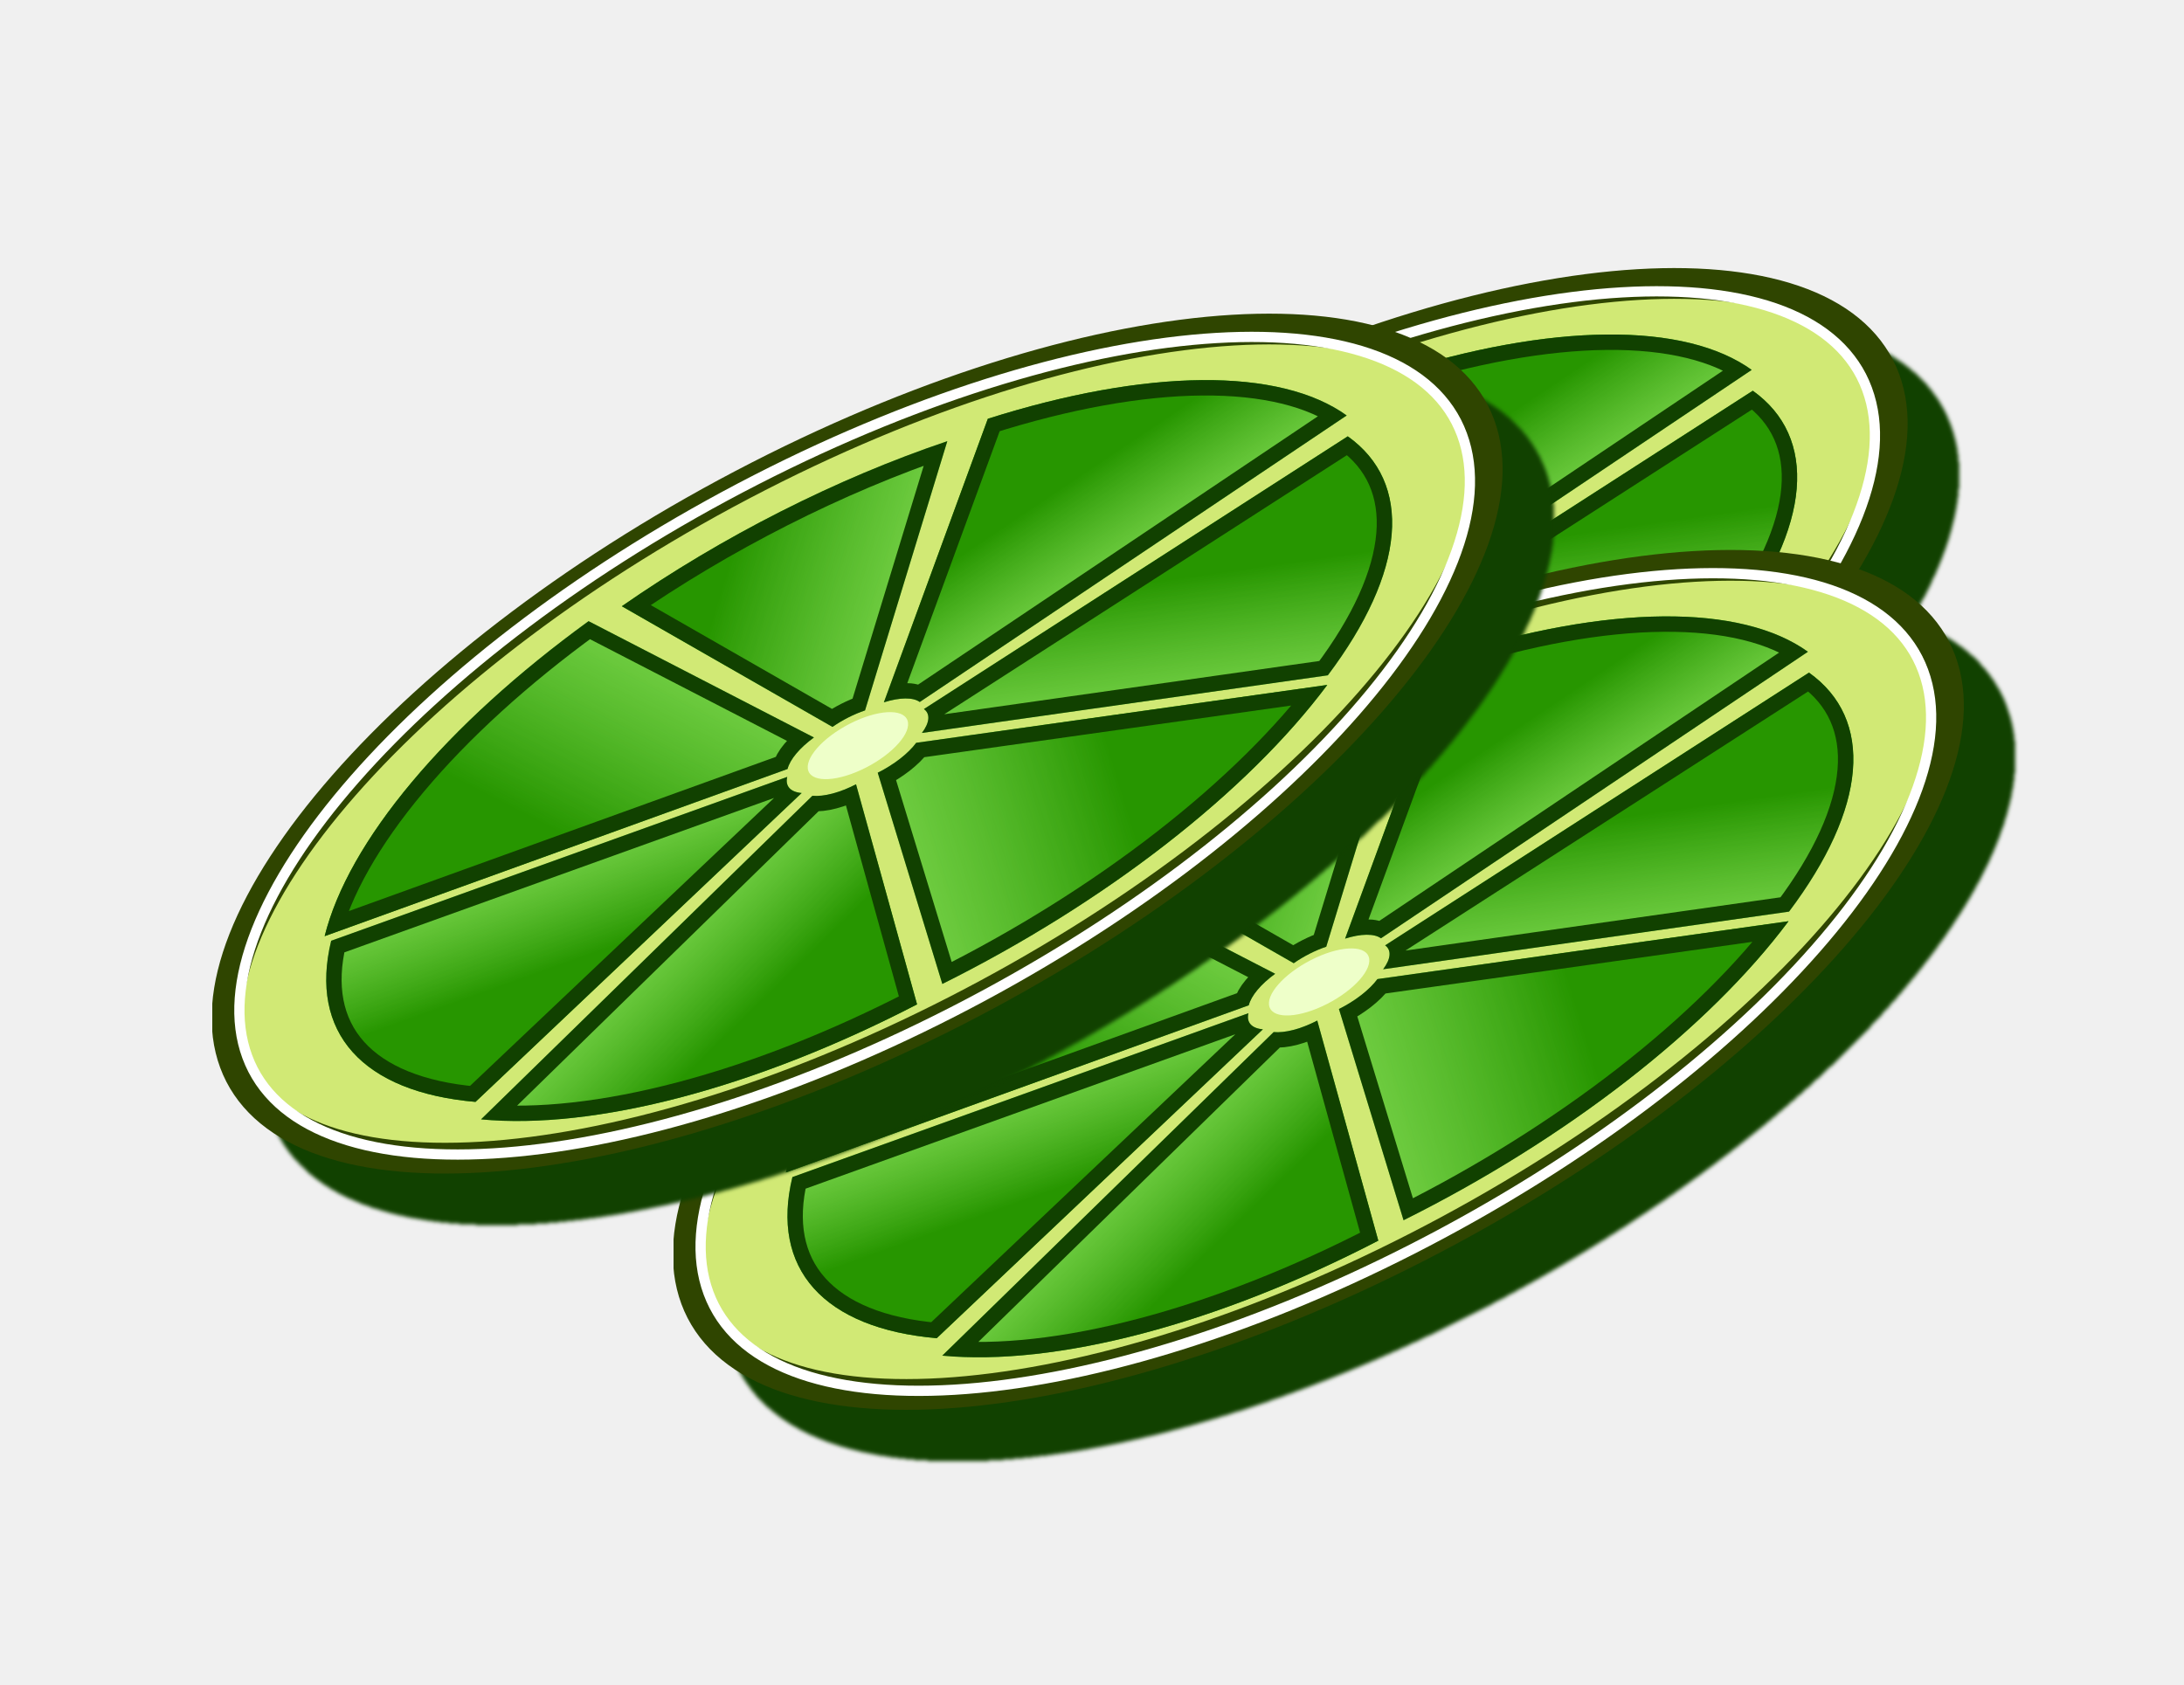
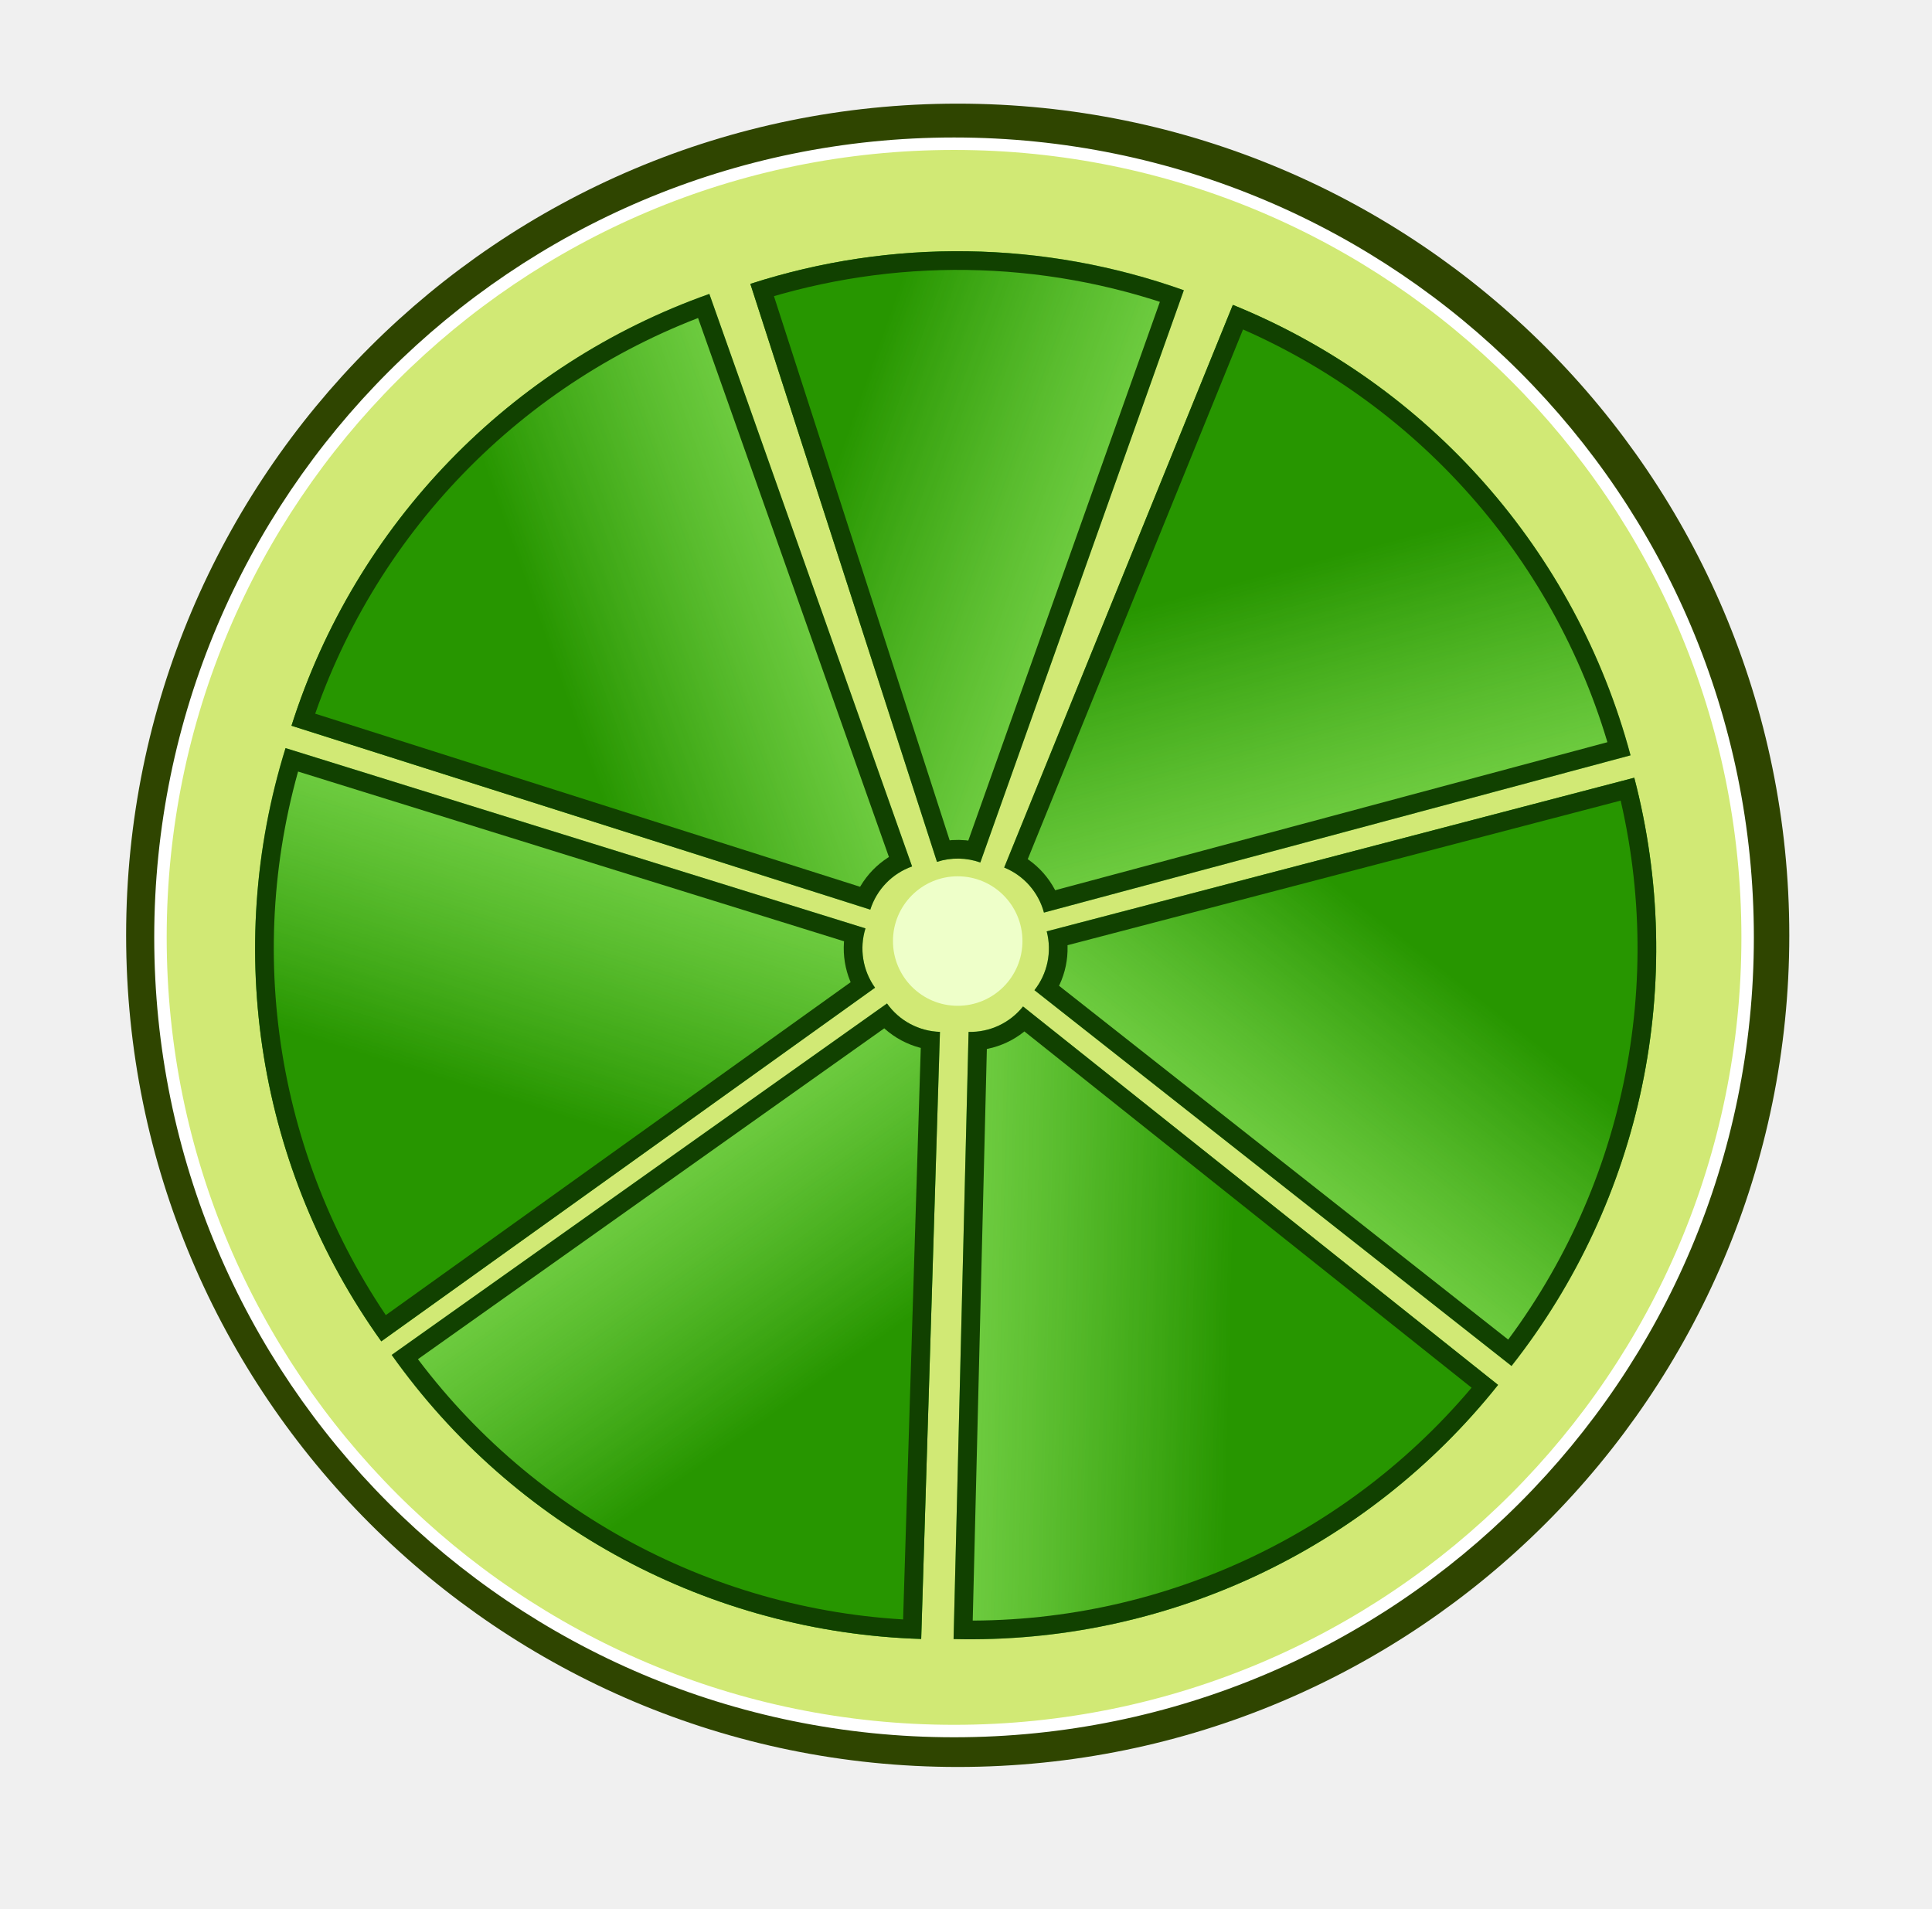
- <svg xmlns="http://www.w3.org/2000/svg" width="153" height="118" viewBox="0 0 153 118" fill="none">
-   <g filter="url(#filter0_d)">
-     <path d="M132.032 26.572C132.911 28.947 132.697 31.853 131.388 35.182C130.077 38.517 127.695 42.191 124.381 45.974C117.756 53.538 107.556 61.369 95.344 67.623C83.132 73.876 71.31 77.322 62.091 77.872C57.479 78.147 53.571 77.694 50.603 76.55C47.641 75.409 45.688 73.612 44.809 71.237C43.931 68.862 44.144 65.956 45.453 62.626C46.765 59.292 49.147 55.618 52.461 51.835C59.086 44.271 69.285 36.44 81.498 30.186C93.71 23.932 105.532 20.487 114.751 19.937C119.363 19.662 123.27 20.115 126.238 21.258C129.201 22.4 131.154 24.197 132.032 26.572Z" fill="#D1E975" stroke="#2F4500" stroke-width="2.155" />
-     <mask id="path-2-inside-1" fill="white">
-       <path d="M94.388 65.744C100 62.948 105.356 59.601 110.035 55.966C114.714 52.331 118.589 48.506 121.357 44.793L92.559 48.849C92.283 49.22 91.895 49.602 91.427 49.966C90.959 50.329 90.424 50.664 89.862 50.944L94.388 65.744Z" />
-     </mask>
-     <path d="M94.388 65.744C100 62.948 105.356 59.601 110.035 55.966C114.714 52.331 118.589 48.506 121.357 44.793L92.559 48.849C92.283 49.22 91.895 49.602 91.427 49.966C90.959 50.329 90.424 50.664 89.862 50.944L94.388 65.744Z" fill="#BDFF7B" />
-     <path d="M94.388 65.744C100 62.948 105.356 59.601 110.035 55.966C114.714 52.331 118.589 48.506 121.357 44.793L92.559 48.849C92.283 49.22 91.895 49.602 91.427 49.966C90.959 50.329 90.424 50.664 89.862 50.944L94.388 65.744Z" fill="url(#paint0_linear)" />
-     <path d="M94.388 65.744C100 62.948 105.356 59.601 110.035 55.966C114.714 52.331 118.589 48.506 121.357 44.793L92.559 48.849C92.283 49.22 91.895 49.602 91.427 49.966C90.959 50.329 90.424 50.664 89.862 50.944L94.388 65.744Z" stroke="#114100" stroke-width="2.155" mask="url(#path-2-inside-1)" />
-     <mask id="path-3-inside-2" fill="white">
-       <path d="M51.573 62.718C50.806 65.886 51.319 68.553 53.073 70.512C54.827 72.471 57.775 73.667 61.684 74.007L84.535 52.367C84.144 52.332 83.849 52.213 83.674 52.017C83.498 51.821 83.447 51.554 83.523 51.237L51.573 62.718Z" />
-     </mask>
-     <path d="M51.573 62.718C50.806 65.886 51.319 68.553 53.073 70.512C54.827 72.471 57.775 73.667 61.684 74.007L84.535 52.367C84.144 52.332 83.849 52.213 83.674 52.017C83.498 51.821 83.447 51.554 83.523 51.237L51.573 62.718Z" fill="#BDFF7B" />
-     <path d="M51.573 62.718C50.806 65.886 51.319 68.553 53.073 70.512C54.827 72.471 57.775 73.667 61.684 74.007L84.535 52.367C84.144 52.332 83.849 52.213 83.674 52.017C83.498 51.821 83.447 51.554 83.523 51.237L51.573 62.718Z" fill="url(#paint1_linear)" />
-     <path d="M51.573 62.718C50.806 65.886 51.319 68.553 53.073 70.512C54.827 72.471 57.775 73.667 61.684 74.007L84.535 52.367C84.144 52.332 83.849 52.213 83.674 52.017C83.498 51.821 83.447 51.554 83.523 51.237L51.573 62.718Z" stroke="#114100" stroke-width="2.155" mask="url(#path-3-inside-2)" />
-     <mask id="path-4-inside-3" fill="white">
-       <path d="M122.717 25.914C120.399 24.245 116.922 23.398 112.56 23.438C108.198 23.478 103.07 24.405 97.577 26.146L90.294 46.013C90.843 45.839 91.356 45.746 91.793 45.742C92.229 45.738 92.576 45.822 92.808 45.989L122.717 25.914Z" />
-     </mask>
-     <path d="M122.717 25.914C120.399 24.245 116.922 23.398 112.56 23.438C108.198 23.478 103.07 24.405 97.577 26.146L90.294 46.013C90.843 45.839 91.356 45.746 91.793 45.742C92.229 45.738 92.576 45.822 92.808 45.989L122.717 25.914Z" fill="#BDFF7B" />
-     <path d="M122.717 25.914C120.399 24.245 116.922 23.398 112.56 23.438C108.198 23.478 103.07 24.405 97.577 26.146L90.294 46.013C90.843 45.839 91.356 45.746 91.793 45.742C92.229 45.738 92.576 45.822 92.808 45.989L122.717 25.914Z" fill="url(#paint2_linear)" />
-     <path d="M122.717 25.914C120.399 24.245 116.922 23.398 112.56 23.438C108.198 23.478 103.07 24.405 97.577 26.146L90.294 46.013C90.843 45.839 91.356 45.746 91.793 45.742C92.229 45.738 92.576 45.822 92.808 45.989L122.717 25.914Z" stroke="#114100" stroke-width="2.155" mask="url(#path-4-inside-3)" />
-     <mask id="path-5-inside-4" fill="white">
-       <path d="M62.071 75.232C66.008 75.606 70.816 75.073 76.115 73.675C81.415 72.277 87.064 70.052 92.618 67.174L88.342 51.754C87.787 52.042 87.222 52.265 86.692 52.404C86.162 52.544 85.681 52.598 85.288 52.56L62.071 75.232Z" />
-     </mask>
-     <path d="M62.071 75.232C66.008 75.606 70.816 75.073 76.115 73.675C81.415 72.277 87.064 70.052 92.618 67.174L88.342 51.754C87.787 52.042 87.222 52.265 86.692 52.404C86.162 52.544 85.681 52.598 85.288 52.56L62.071 75.232Z" fill="#BDFF7B" />
-     <path d="M62.071 75.232C66.008 75.606 70.816 75.073 76.115 73.675C81.415 72.277 87.064 70.052 92.618 67.174L88.342 51.754C87.787 52.042 87.222 52.265 86.692 52.404C86.162 52.544 85.681 52.598 85.288 52.56L62.071 75.232Z" fill="url(#paint3_linear)" />
-     <path d="M62.071 75.232C66.008 75.606 70.816 75.073 76.115 73.675C81.415 72.277 87.064 70.052 92.618 67.174L88.342 51.754C87.787 52.042 87.222 52.265 86.692 52.404C86.162 52.544 85.681 52.598 85.288 52.56L62.071 75.232Z" stroke="#114100" stroke-width="2.155" mask="url(#path-5-inside-4)" />
-     <mask id="path-6-inside-5" fill="white">
-       <path d="M69.606 40.326C64.676 43.907 60.441 47.763 57.233 51.592C54.025 55.421 51.931 59.119 51.117 62.396L83.546 50.682C83.628 50.355 83.837 49.985 84.158 49.602C84.478 49.219 84.902 48.834 85.395 48.476L69.606 40.326Z" />
-     </mask>
-     <path d="M69.606 40.326C64.676 43.907 60.441 47.763 57.233 51.592C54.025 55.421 51.931 59.119 51.117 62.396L83.546 50.682C83.628 50.355 83.837 49.985 84.158 49.602C84.478 49.219 84.902 48.834 85.395 48.476L69.606 40.326Z" fill="#BDFF7B" />
-     <path d="M69.606 40.326C64.676 43.907 60.441 47.763 57.233 51.592C54.025 55.421 51.931 59.119 51.117 62.396L83.546 50.682C83.628 50.355 83.837 49.985 84.158 49.602C84.478 49.219 84.902 48.834 85.395 48.476L69.606 40.326Z" fill="url(#paint4_linear)" />
-     <path d="M69.606 40.326C64.676 43.907 60.441 47.763 57.233 51.592C54.025 55.421 51.931 59.119 51.117 62.396L83.546 50.682C83.628 50.355 83.837 49.985 84.158 49.602C84.478 49.219 84.902 48.834 85.395 48.476L69.606 40.326Z" stroke="#114100" stroke-width="2.155" mask="url(#path-6-inside-5)" />
-     <mask id="path-7-inside-6" fill="white">
-       <path d="M121.396 44.119C124.094 40.53 125.624 37.151 125.866 34.246C126.108 31.341 125.056 28.989 122.792 27.376L93.099 46.484C93.325 46.645 93.43 46.88 93.406 47.171C93.382 47.461 93.229 47.799 92.959 48.158L121.396 44.119Z" />
-     </mask>
-     <path d="M121.396 44.119C124.094 40.53 125.624 37.151 125.866 34.246C126.108 31.341 125.056 28.989 122.792 27.376L93.099 46.484C93.325 46.645 93.43 46.88 93.406 47.171C93.382 47.461 93.229 47.799 92.959 48.158L121.396 44.119Z" fill="#BDFF7B" />
-     <path d="M121.396 44.119C124.094 40.53 125.624 37.151 125.866 34.246C126.108 31.341 125.056 28.989 122.792 27.376L93.099 46.484C93.325 46.645 93.43 46.88 93.406 47.171C93.382 47.461 93.229 47.799 92.959 48.158L121.396 44.119Z" fill="url(#paint5_linear)" />
-     <path d="M121.396 44.119C124.094 40.53 125.624 37.151 125.866 34.246C126.108 31.341 125.056 28.989 122.792 27.376L93.099 46.484C93.325 46.645 93.43 46.88 93.406 47.171C93.382 47.461 93.229 47.799 92.959 48.158L121.396 44.119Z" stroke="#114100" stroke-width="2.155" mask="url(#path-7-inside-6)" />
-     <mask id="path-8-inside-7" fill="white">
-       <path d="M94.737 27.716C86.971 30.333 78.956 34.398 71.936 39.28L86.694 47.735C87.396 47.247 88.197 46.84 88.974 46.579L94.737 27.716Z" />
-     </mask>
-     <path d="M94.737 27.716C86.971 30.333 78.956 34.398 71.936 39.28L86.694 47.735C87.396 47.247 88.197 46.84 88.974 46.579L94.737 27.716Z" fill="#BDFF7B" />
-     <path d="M94.737 27.716C86.971 30.333 78.956 34.398 71.936 39.28L86.694 47.735C87.396 47.247 88.197 46.84 88.974 46.579L94.737 27.716Z" fill="url(#paint6_linear)" />
-     <path d="M94.737 27.716C86.971 30.333 78.956 34.398 71.936 39.28L86.694 47.735C87.396 47.247 88.197 46.84 88.974 46.579L94.737 27.716Z" stroke="#114100" stroke-width="2.155" mask="url(#path-8-inside-7)" />
-     <ellipse rx="3.894" ry="1.636" transform="matrix(0.891123 -0.456326 0.347219 0.938801 88.4752 49.0472)" fill="#EEFFC9" />
-     <path d="M130.796 27.264C131.721 29.767 131.47 32.769 130.165 36.088C128.859 39.409 126.508 43.019 123.283 46.7C116.836 54.061 106.946 61.646 95.14 67.692C83.334 73.737 71.877 77.084 62.905 77.619C58.418 77.887 54.57 77.45 51.615 76.311C48.661 75.173 46.623 73.345 45.697 70.841C44.771 68.337 45.023 65.336 46.328 62.017C47.634 58.696 49.985 55.085 53.209 51.404C59.657 44.043 69.547 36.459 81.353 30.413C93.159 24.368 104.616 21.021 113.588 20.486C118.074 20.218 121.922 20.654 124.878 21.793C127.831 22.931 129.87 24.76 130.796 27.264Z" stroke="white" stroke-width="0.718" />
-   </g>
-   <g filter="url(#filter1_d)">
-     <path d="M135.969 46.321C136.848 48.696 136.634 51.602 135.325 54.931C134.014 58.266 131.632 61.94 128.318 65.723C121.693 73.287 111.493 81.118 99.281 87.372C87.069 93.626 75.247 97.071 66.028 97.621C61.416 97.896 57.508 97.443 54.54 96.3C51.578 95.158 49.625 93.361 48.746 90.986C47.868 88.611 48.081 85.705 49.391 82.376C50.702 79.041 53.084 75.367 56.398 71.584C63.023 64.02 73.223 56.189 85.435 49.935C97.647 43.682 109.469 40.236 118.688 39.686C123.3 39.411 127.207 39.864 130.175 41.007C133.138 42.149 135.091 43.946 135.969 46.321Z" fill="#D1E975" stroke="#2F4500" stroke-width="2.155" />
-     <mask id="path-12-inside-8" fill="white">
-       <path d="M98.326 85.493C103.938 82.696 109.294 79.349 113.973 75.714C118.652 72.079 122.527 68.255 125.295 64.542L96.497 68.597C96.221 68.969 95.833 69.351 95.365 69.715C94.897 70.078 94.362 70.413 93.8 70.692L98.326 85.493Z" />
-     </mask>
-     <path d="M98.326 85.493C103.938 82.696 109.294 79.349 113.973 75.714C118.652 72.079 122.527 68.255 125.295 64.542L96.497 68.597C96.221 68.969 95.833 69.351 95.365 69.715C94.897 70.078 94.362 70.413 93.8 70.692L98.326 85.493Z" fill="#BDFF7B" />
-     <path d="M98.326 85.493C103.938 82.696 109.294 79.349 113.973 75.714C118.652 72.079 122.527 68.255 125.295 64.542L96.497 68.597C96.221 68.969 95.833 69.351 95.365 69.715C94.897 70.078 94.362 70.413 93.8 70.692L98.326 85.493Z" fill="url(#paint7_linear)" />
-     <path d="M98.326 85.493C103.938 82.696 109.294 79.349 113.973 75.714C118.652 72.079 122.527 68.255 125.295 64.542L96.497 68.597C96.221 68.969 95.833 69.351 95.365 69.715C94.897 70.078 94.362 70.413 93.8 70.692L98.326 85.493Z" stroke="#114100" stroke-width="2.155" mask="url(#path-12-inside-8)" />
-     <mask id="path-13-inside-9" fill="white">
-       <path d="M55.511 82.468C54.742 85.635 55.256 88.303 57.01 90.261C58.764 92.22 61.712 93.416 65.622 93.757L88.472 72.116C88.081 72.082 87.786 71.962 87.611 71.766C87.435 71.57 87.384 71.303 87.46 70.987L55.511 82.468Z" />
-     </mask>
-     <path d="M55.511 82.468C54.742 85.635 55.256 88.303 57.01 90.261C58.764 92.22 61.712 93.416 65.622 93.757L88.472 72.116C88.081 72.082 87.786 71.962 87.611 71.766C87.435 71.57 87.384 71.303 87.46 70.987L55.511 82.468Z" fill="#BDFF7B" />
-     <path d="M55.511 82.468C54.742 85.635 55.256 88.303 57.01 90.261C58.764 92.22 61.712 93.416 65.622 93.757L88.472 72.116C88.081 72.082 87.786 71.962 87.611 71.766C87.435 71.57 87.384 71.303 87.46 70.987L55.511 82.468Z" fill="url(#paint8_linear)" />
-     <path d="M55.511 82.468C54.742 85.635 55.256 88.303 57.01 90.261C58.764 92.22 61.712 93.416 65.622 93.757L88.472 72.116C88.081 72.082 87.786 71.962 87.611 71.766C87.435 71.57 87.384 71.303 87.46 70.987L55.511 82.468Z" stroke="#114100" stroke-width="2.155" mask="url(#path-13-inside-9)" />
-     <mask id="path-14-inside-10" fill="white">
-       <path d="M126.655 45.663C124.336 43.995 120.859 43.147 116.497 43.187C112.136 43.227 107.007 44.154 101.514 45.895L94.231 65.762C94.781 65.588 95.293 65.495 95.73 65.491C96.166 65.487 96.513 65.572 96.745 65.739L126.655 45.663Z" />
-     </mask>
-     <path d="M126.655 45.663C124.336 43.995 120.859 43.147 116.497 43.187C112.136 43.227 107.007 44.154 101.514 45.895L94.231 65.762C94.781 65.588 95.293 65.495 95.73 65.491C96.166 65.487 96.513 65.572 96.745 65.739L126.655 45.663Z" fill="#BDFF7B" />
-     <path d="M126.655 45.663C124.336 43.995 120.859 43.147 116.497 43.187C112.136 43.227 107.007 44.154 101.514 45.895L94.231 65.762C94.781 65.588 95.293 65.495 95.73 65.491C96.166 65.487 96.513 65.572 96.745 65.739L126.655 45.663Z" fill="url(#paint9_linear)" />
-     <path d="M126.655 45.663C124.336 43.995 120.859 43.147 116.497 43.187C112.136 43.227 107.007 44.154 101.514 45.895L94.231 65.762C94.781 65.588 95.293 65.495 95.73 65.491C96.166 65.487 96.513 65.572 96.745 65.739L126.655 45.663Z" stroke="#114100" stroke-width="2.155" mask="url(#path-14-inside-10)" />
-     <mask id="path-15-inside-11" fill="white">
-       <path d="M66.01 94.98C69.947 95.354 74.754 94.821 80.054 93.423C85.353 92.025 91.002 89.8 96.556 86.923L92.281 71.503C91.725 71.791 91.16 72.013 90.63 72.153C90.1 72.293 89.62 72.346 89.226 72.309L66.01 94.98Z" />
-     </mask>
-     <path d="M66.01 94.98C69.947 95.354 74.754 94.821 80.054 93.423C85.353 92.025 91.002 89.8 96.556 86.923L92.281 71.503C91.725 71.791 91.16 72.013 90.63 72.153C90.1 72.293 89.62 72.346 89.226 72.309L66.01 94.98Z" fill="#BDFF7B" />
-     <path d="M66.01 94.98C69.947 95.354 74.754 94.821 80.054 93.423C85.353 92.025 91.002 89.8 96.556 86.923L92.281 71.503C91.725 71.791 91.16 72.013 90.63 72.153C90.1 72.293 89.62 72.346 89.226 72.309L66.01 94.98Z" fill="url(#paint10_linear)" />
-     <path d="M66.01 94.98C69.947 95.354 74.754 94.821 80.054 93.423C85.353 92.025 91.002 89.8 96.556 86.923L92.281 71.503C91.725 71.791 91.16 72.013 90.63 72.153C90.1 72.293 89.62 72.346 89.226 72.309L66.01 94.98Z" stroke="#114100" stroke-width="2.155" mask="url(#path-15-inside-11)" />
-     <mask id="path-16-inside-12" fill="white">
-       <path d="M73.543 60.075C68.613 63.656 64.378 67.512 61.17 71.341C57.962 75.17 55.868 78.868 55.054 82.145L87.483 70.432C87.565 70.104 87.774 69.734 88.095 69.351C88.415 68.968 88.839 68.583 89.332 68.225L73.543 60.075Z" />
-     </mask>
-     <path d="M73.543 60.075C68.613 63.656 64.378 67.512 61.17 71.341C57.962 75.17 55.868 78.868 55.054 82.145L87.483 70.432C87.565 70.104 87.774 69.734 88.095 69.351C88.415 68.968 88.839 68.583 89.332 68.225L73.543 60.075Z" fill="#BDFF7B" />
-     <path d="M73.543 60.075C68.613 63.656 64.378 67.512 61.17 71.341C57.962 75.17 55.868 78.868 55.054 82.145L87.483 70.432C87.565 70.104 87.774 69.734 88.095 69.351C88.415 68.968 88.839 68.583 89.332 68.225L73.543 60.075Z" fill="url(#paint11_linear)" />
-     <path d="M73.543 60.075C68.613 63.656 64.378 67.512 61.17 71.341C57.962 75.17 55.868 78.868 55.054 82.145L87.483 70.432C87.565 70.104 87.774 69.734 88.095 69.351C88.415 68.968 88.839 68.583 89.332 68.225L73.543 60.075Z" stroke="#114100" stroke-width="2.155" mask="url(#path-16-inside-12)" />
-     <mask id="path-17-inside-13" fill="white">
-       <path d="M125.332 63.869C128.03 60.28 129.56 56.901 129.802 53.996C130.044 51.091 128.992 48.739 126.728 47.126L97.035 66.234C97.261 66.395 97.366 66.63 97.342 66.921C97.318 67.211 97.165 67.549 96.895 67.908L125.332 63.869Z" />
-     </mask>
-     <path d="M125.332 63.869C128.03 60.28 129.56 56.901 129.802 53.996C130.044 51.091 128.992 48.739 126.728 47.126L97.035 66.234C97.261 66.395 97.366 66.63 97.342 66.921C97.318 67.211 97.165 67.549 96.895 67.908L125.332 63.869Z" fill="#BDFF7B" />
-     <path d="M125.332 63.869C128.03 60.28 129.56 56.901 129.802 53.996C130.044 51.091 128.992 48.739 126.728 47.126L97.035 66.234C97.261 66.395 97.366 66.63 97.342 66.921C97.318 67.211 97.165 67.549 96.895 67.908L125.332 63.869Z" fill="url(#paint12_linear)" />
-     <path d="M125.332 63.869C128.03 60.28 129.56 56.901 129.802 53.996C130.044 51.091 128.992 48.739 126.728 47.126L97.035 66.234C97.261 66.395 97.366 66.63 97.342 66.921C97.318 67.211 97.165 67.549 96.895 67.908L125.332 63.869Z" stroke="#114100" stroke-width="2.155" mask="url(#path-17-inside-13)" />
-     <mask id="path-18-inside-14" fill="white">
-       <path d="M98.674 47.465C90.908 50.083 82.893 54.147 75.873 59.029L90.631 67.484C91.333 66.996 92.134 66.59 92.911 66.328L98.674 47.465Z" />
-     </mask>
-     <path d="M98.674 47.465C90.908 50.083 82.893 54.147 75.873 59.029L90.631 67.484C91.333 66.996 92.134 66.59 92.911 66.328L98.674 47.465Z" fill="#BDFF7B" />
-     <path d="M98.674 47.465C90.908 50.083 82.893 54.147 75.873 59.029L90.631 67.484C91.333 66.996 92.134 66.59 92.911 66.328L98.674 47.465Z" fill="url(#paint13_linear)" />
-     <path d="M98.674 47.465C90.908 50.083 82.893 54.147 75.873 59.029L90.631 67.484C91.333 66.996 92.134 66.59 92.911 66.328L98.674 47.465Z" stroke="#114100" stroke-width="2.155" mask="url(#path-18-inside-14)" />
-     <ellipse rx="3.894" ry="1.636" transform="matrix(0.891123 -0.456327 0.347219 0.938801 92.4112 68.7969)" fill="#EEFFC9" />
-     <path d="M134.733 47.013C135.658 49.517 135.407 52.518 134.102 55.837C132.796 59.158 130.445 62.769 127.22 66.45C120.773 73.811 110.883 81.395 99.077 87.441C87.271 93.486 75.814 96.833 66.842 97.368C62.355 97.636 58.507 97.199 55.552 96.061C52.598 94.922 50.56 93.094 49.634 90.59C48.708 88.086 48.96 85.085 50.265 81.766C51.571 78.445 53.922 74.834 57.146 71.153C63.594 63.792 73.484 56.208 85.29 50.162C97.096 44.117 108.553 40.77 117.525 40.235C122.011 39.967 125.859 40.404 128.815 41.542C131.768 42.681 133.807 44.509 134.733 47.013Z" stroke="white" stroke-width="0.718" />
-   </g>
-   <g filter="url(#filter2_d)">
-     <path d="M103.658 29.766C104.537 32.141 104.323 35.047 103.014 38.376C101.703 41.711 99.321 45.385 96.007 49.168C89.382 56.732 79.182 64.563 66.97 70.817C54.758 77.07 42.936 80.516 33.717 81.066C29.105 81.341 25.197 80.888 22.23 79.745C19.267 78.603 17.314 76.806 16.436 74.431C15.557 72.056 15.771 69.15 17.08 65.82C18.391 62.486 20.773 58.812 24.087 55.029C30.712 47.465 40.912 39.634 53.124 33.38C65.336 27.127 77.158 23.681 86.377 23.131C90.989 22.856 94.897 23.309 97.864 24.452C100.827 25.594 102.78 27.391 103.658 29.766Z" fill="#D1E975" stroke="#2F4500" stroke-width="2.155" />
-     <mask id="path-22-inside-15" fill="white">
-       <path d="M66.015 68.938C71.626 66.141 76.982 62.794 81.661 59.16C86.34 55.525 90.216 51.7 92.983 47.987L64.186 52.042C63.909 52.414 63.522 52.796 63.054 53.16C62.586 53.523 62.05 53.858 61.489 54.138L66.015 68.938Z" />
-     </mask>
-     <path d="M66.015 68.938C71.626 66.141 76.982 62.794 81.661 59.16C86.34 55.525 90.216 51.7 92.983 47.987L64.186 52.042C63.909 52.414 63.522 52.796 63.054 53.16C62.586 53.523 62.05 53.858 61.489 54.138L66.015 68.938Z" fill="#BDFF7B" />
-     <path d="M66.015 68.938C71.626 66.141 76.982 62.794 81.661 59.16C86.34 55.525 90.216 51.7 92.983 47.987L64.186 52.042C63.909 52.414 63.522 52.796 63.054 53.16C62.586 53.523 62.05 53.858 61.489 54.138L66.015 68.938Z" fill="url(#paint14_linear)" />
-     <path d="M66.015 68.938C71.626 66.141 76.982 62.794 81.661 59.16C86.34 55.525 90.216 51.7 92.983 47.987L64.186 52.042C63.909 52.414 63.522 52.796 63.054 53.16C62.586 53.523 62.05 53.858 61.489 54.138L66.015 68.938Z" stroke="#114100" stroke-width="2.155" mask="url(#path-22-inside-15)" />
-     <mask id="path-23-inside-16" fill="white">
-       <path d="M23.2 65.912C22.432 69.08 22.945 71.747 24.7 73.706C26.454 75.665 29.402 76.861 33.311 77.201L56.161 55.56C55.77 55.526 55.476 55.407 55.3 55.211C55.125 55.015 55.073 54.748 55.15 54.431L23.2 65.912Z" />
-     </mask>
-     <path d="M23.2 65.912C22.432 69.08 22.945 71.747 24.7 73.706C26.454 75.665 29.402 76.861 33.311 77.201L56.161 55.56C55.77 55.526 55.476 55.407 55.3 55.211C55.125 55.015 55.073 54.748 55.15 54.431L23.2 65.912Z" fill="#BDFF7B" />
-     <path d="M23.2 65.912C22.432 69.08 22.945 71.747 24.7 73.706C26.454 75.665 29.402 76.861 33.311 77.201L56.161 55.56C55.77 55.526 55.476 55.407 55.3 55.211C55.125 55.015 55.073 54.748 55.15 54.431L23.2 65.912Z" fill="url(#paint15_linear)" />
-     <path d="M23.2 65.912C22.432 69.08 22.945 71.747 24.7 73.706C26.454 75.665 29.402 76.861 33.311 77.201L56.161 55.56C55.77 55.526 55.476 55.407 55.3 55.211C55.125 55.015 55.073 54.748 55.15 54.431L23.2 65.912Z" stroke="#114100" stroke-width="2.155" mask="url(#path-23-inside-16)" />
-     <mask id="path-24-inside-17" fill="white">
-       <path d="M94.344 29.108C92.025 27.44 88.549 26.592 84.187 26.632C79.825 26.672 74.696 27.599 69.203 29.34L61.92 49.207C62.47 49.033 62.983 48.94 63.419 48.936C63.855 48.932 64.203 49.017 64.434 49.184L94.344 29.108Z" />
-     </mask>
-     <path d="M94.344 29.108C92.025 27.44 88.549 26.592 84.187 26.632C79.825 26.672 74.696 27.599 69.203 29.34L61.92 49.207C62.47 49.033 62.983 48.94 63.419 48.936C63.855 48.932 64.203 49.017 64.434 49.184L94.344 29.108Z" fill="#BDFF7B" />
-     <path d="M94.344 29.108C92.025 27.44 88.549 26.592 84.187 26.632C79.825 26.672 74.696 27.599 69.203 29.34L61.92 49.207C62.47 49.033 62.983 48.94 63.419 48.936C63.855 48.932 64.203 49.017 64.434 49.184L94.344 29.108Z" fill="url(#paint16_linear)" />
-     <path d="M94.344 29.108C92.025 27.44 88.549 26.592 84.187 26.632C79.825 26.672 74.696 27.599 69.203 29.34L61.92 49.207C62.47 49.033 62.983 48.94 63.419 48.936C63.855 48.932 64.203 49.017 64.434 49.184L94.344 29.108Z" stroke="#114100" stroke-width="2.155" mask="url(#path-24-inside-17)" />
-     <mask id="path-25-inside-18" fill="white">
-       <path d="M33.698 78.426C37.635 78.799 42.442 78.267 47.742 76.869C53.042 75.471 58.69 73.246 64.244 70.368L59.969 54.948C59.413 55.236 58.849 55.459 58.319 55.598C57.789 55.738 57.308 55.791 56.914 55.754L33.698 78.426Z" />
-     </mask>
-     <path d="M33.698 78.426C37.635 78.799 42.442 78.267 47.742 76.869C53.042 75.471 58.69 73.246 64.244 70.368L59.969 54.948C59.413 55.236 58.849 55.459 58.319 55.598C57.789 55.738 57.308 55.791 56.914 55.754L33.698 78.426Z" fill="#BDFF7B" />
-     <path d="M33.698 78.426C37.635 78.799 42.442 78.267 47.742 76.869C53.042 75.471 58.69 73.246 64.244 70.368L59.969 54.948C59.413 55.236 58.849 55.459 58.319 55.598C57.789 55.738 57.308 55.791 56.914 55.754L33.698 78.426Z" fill="url(#paint17_linear)" />
-     <path d="M33.698 78.426C37.635 78.799 42.442 78.267 47.742 76.869C53.042 75.471 58.69 73.246 64.244 70.368L59.969 54.948C59.413 55.236 58.849 55.459 58.319 55.598C57.789 55.738 57.308 55.791 56.914 55.754L33.698 78.426Z" stroke="#114100" stroke-width="2.155" mask="url(#path-25-inside-18)" />
-     <mask id="path-26-inside-19" fill="white">
-       <path d="M41.232 43.52C36.302 47.101 32.067 50.957 28.859 54.786C25.651 58.615 23.558 62.313 22.743 65.59L55.172 53.877C55.254 53.549 55.463 53.179 55.784 52.796C56.105 52.413 56.528 52.028 57.021 51.67L41.232 43.52Z" />
-     </mask>
-     <path d="M41.232 43.52C36.302 47.101 32.067 50.957 28.859 54.786C25.651 58.615 23.558 62.313 22.743 65.59L55.172 53.877C55.254 53.549 55.463 53.179 55.784 52.796C56.105 52.413 56.528 52.028 57.021 51.67L41.232 43.52Z" fill="#BDFF7B" />
-     <path d="M41.232 43.52C36.302 47.101 32.067 50.957 28.859 54.786C25.651 58.615 23.558 62.313 22.743 65.59L55.172 53.877C55.254 53.549 55.463 53.179 55.784 52.796C56.105 52.413 56.528 52.028 57.021 51.67L41.232 43.52Z" fill="url(#paint18_linear)" />
-     <path d="M41.232 43.52C36.302 47.101 32.067 50.957 28.859 54.786C25.651 58.615 23.558 62.313 22.743 65.59L55.172 53.877C55.254 53.549 55.463 53.179 55.784 52.796C56.105 52.413 56.528 52.028 57.021 51.67L41.232 43.52Z" stroke="#114100" stroke-width="2.155" mask="url(#path-26-inside-19)" />
-     <mask id="path-27-inside-20" fill="white">
-       <path d="M93.022 47.313C95.72 43.724 97.25 40.345 97.492 37.44C97.734 34.535 96.682 32.184 94.418 30.57L64.725 49.678C64.951 49.839 65.056 50.074 65.032 50.365C65.008 50.655 64.855 50.993 64.585 51.352L93.022 47.313Z" />
-     </mask>
-     <path d="M93.022 47.313C95.72 43.724 97.25 40.345 97.492 37.44C97.734 34.535 96.682 32.184 94.418 30.57L64.725 49.678C64.951 49.839 65.056 50.074 65.032 50.365C65.008 50.655 64.855 50.993 64.585 51.352L93.022 47.313Z" fill="#BDFF7B" />
-     <path d="M93.022 47.313C95.72 43.724 97.25 40.345 97.492 37.44C97.734 34.535 96.682 32.184 94.418 30.57L64.725 49.678C64.951 49.839 65.056 50.074 65.032 50.365C65.008 50.655 64.855 50.993 64.585 51.352L93.022 47.313Z" fill="url(#paint19_linear)" />
-     <path d="M93.022 47.313C95.72 43.724 97.25 40.345 97.492 37.44C97.734 34.535 96.682 32.184 94.418 30.57L64.725 49.678C64.951 49.839 65.056 50.074 65.032 50.365C65.008 50.655 64.855 50.993 64.585 51.352L93.022 47.313Z" stroke="#114100" stroke-width="2.155" mask="url(#path-27-inside-20)" />
-     <mask id="path-28-inside-21" fill="white">
-       <path d="M66.363 30.91C58.597 33.528 50.582 37.592 43.562 42.474L58.32 50.929C59.022 50.441 59.823 50.035 60.6 49.773L66.363 30.91Z" />
-     </mask>
-     <path d="M66.363 30.91C58.597 33.528 50.582 37.592 43.562 42.474L58.32 50.929C59.022 50.441 59.823 50.035 60.6 49.773L66.363 30.91Z" fill="#BDFF7B" />
-     <path d="M66.363 30.91C58.597 33.528 50.582 37.592 43.562 42.474L58.32 50.929C59.022 50.441 59.823 50.035 60.6 49.773L66.363 30.91Z" fill="url(#paint20_linear)" />
-     <path d="M66.363 30.91C58.597 33.528 50.582 37.592 43.562 42.474L58.32 50.929C59.022 50.441 59.823 50.035 60.6 49.773L66.363 30.91Z" stroke="#114100" stroke-width="2.155" mask="url(#path-28-inside-21)" />
-     <ellipse rx="3.894" ry="1.636" transform="matrix(0.891123 -0.456326 0.347219 0.938801 60.1011 52.2413)" fill="#EEFFC9" />
-     <path d="M102.422 30.458C103.348 32.962 103.096 35.963 101.791 39.282C100.485 42.603 98.134 46.214 94.909 49.895C88.462 57.255 78.572 64.84 66.766 70.886C54.96 76.931 43.503 80.278 34.531 80.813C30.044 81.081 26.197 80.644 23.241 79.505C20.288 78.367 18.249 76.539 17.323 74.035C16.398 71.531 16.649 68.53 17.954 65.211C19.26 61.89 21.611 58.279 24.836 54.598C31.283 47.237 41.173 39.653 52.979 33.607C64.785 27.562 76.242 24.215 85.214 23.68C89.701 23.412 93.549 23.849 96.504 24.987C99.458 26.125 101.496 27.954 102.422 30.458Z" stroke="white" stroke-width="0.718" />
-   </g>
+ <svg xmlns="http://www.w3.org/2000/svg" fill="none" viewBox="0 0 412 407">
+   <defs />
+   <circle cx="204.232" cy="199.435" r="173.351" fill="#D1E975" stroke="#2F4500" stroke-width="7.968" />
+   <mask id="a" fill="#fff">
+     <path d="M203.35 349.499a143.9 143.9 0 00116.111-54.197l-101.299-80.693a14.381 14.381 0 01-11.611 5.42l-3.201 129.47z" />
+   </mask>
+   <path fill="#BDFF7B" d="M203.35 349.499a143.9 143.9 0 00116.111-54.197l-101.299-80.693a14.381 14.381 0 01-11.611 5.42l-3.201 129.47z" />
+   <path fill="url(#paint0_linear)" d="M203.35 349.499a143.9 143.9 0 00116.111-54.197l-101.299-80.693a14.381 14.381 0 01-11.611 5.42l-3.201 129.47z" />
+   <path stroke="#114100" stroke-width="7.968" d="M203.35 349.499a143.9 143.9 0 00116.111-54.197l-101.299-80.693a14.381 14.381 0 01-11.611 5.42l-3.201 129.47z" mask="url(#a)" />
+   <mask id="b" fill="#fff">
+     <path d="M60.889 159.514a143.896 143.896 0 0020.42 126.499l105.294-75.405a14.394 14.394 0 01-2.042-12.65L60.889 159.514z" />
+   </mask>
+   <path fill="#BDFF7B" d="M60.889 159.514a143.896 143.896 0 0020.42 126.499l105.294-75.405a14.394 14.394 0 01-2.042-12.65L60.889 159.514z" />
+   <path fill="url(#paint1_linear)" d="M60.889 159.514a143.896 143.896 0 0020.42 126.499l105.294-75.405a14.394 14.394 0 01-2.042-12.65L60.889 159.514z" />
+   <path stroke="#114100" stroke-width="7.968" d="M60.889 159.514a143.896 143.896 0 0020.42 126.499l105.294-75.405a14.394 14.394 0 01-2.042-12.65L60.889 159.514z" mask="url(#b)" />
+   <mask id="c" fill="#fff">
+     <path d="M347.716 161.06a143.89 143.89 0 00-84.809-96.053l-48.766 119.978a14.387 14.387 0 018.481 9.605l125.094-33.53z" />
+   </mask>
+   <path fill="#BDFF7B" d="M347.716 161.06a143.89 143.89 0 00-84.809-96.053l-48.766 119.978a14.387 14.387 0 018.481 9.605l125.094-33.53z" />
+   <path fill="url(#paint2_linear)" d="M347.716 161.06a143.89 143.89 0 00-84.809-96.053l-48.766 119.978a14.387 14.387 0 018.481 9.605l125.094-33.53z" />
+   <path stroke="#114100" stroke-width="7.968" d="M347.716 161.06a143.89 143.89 0 00-84.809-96.053l-48.766 119.978a14.387 14.387 0 018.481 9.605l125.094-33.53z" mask="url(#c)" />
+   <mask id="d" fill="#fff">
+     <path d="M83.526 288.907a143.9 143.9 0 00112.918 60.567l4.001-129.447a14.404 14.404 0 01-6.357-1.702 14.403 14.403 0 01-4.935-4.355L83.526 288.907z" />
+   </mask>
+   <path fill="#BDFF7B" d="M83.526 288.907a143.9 143.9 0 00112.918 60.567l4.001-129.447a14.404 14.404 0 01-6.357-1.702 14.403 14.403 0 01-4.935-4.355L83.526 288.907z" />
+   <path fill="url(#paint3_linear)" d="M83.526 288.907a143.9 143.9 0 00112.918 60.567l4.001-129.447a14.404 14.404 0 01-6.357-1.702 14.403 14.403 0 01-4.935-4.355L83.526 288.907z" />
+   <path stroke="#114100" stroke-width="7.968" d="M83.526 288.907a143.9 143.9 0 00112.918 60.567l4.001-129.447a14.404 14.404 0 01-6.357-1.702 14.403 14.403 0 01-4.935-4.355L83.526 288.907z" mask="url(#d)" />
+   <mask id="e" fill="#fff">
+     <path d="M151.268 62.671a143.903 143.903 0 00-89.108 92.08l123.432 39.208a14.393 14.393 0 018.911-9.208l-43.235-122.08z" />
+   </mask>
+   <path fill="#BDFF7B" d="M151.268 62.671a143.903 143.903 0 00-89.108 92.08l123.432 39.208a14.393 14.393 0 018.911-9.208l-43.235-122.08z" />
+   <path fill="url(#paint4_linear)" d="M151.268 62.671a143.903 143.903 0 00-89.108 92.08l123.432 39.208a14.393 14.393 0 018.911-9.208l-43.235-122.08z" />
+   <path stroke="#114100" stroke-width="7.968" d="M151.268 62.671a143.903 143.903 0 00-89.108 92.08l123.432 39.208a14.393 14.393 0 018.911-9.208l-43.235-122.08z" mask="url(#e)" />
+   <mask id="f" fill="#fff">
+     <path d="M322.334 291.269a143.895 143.895 0 0026.176-125.434L223.212 198.59a14.4 14.4 0 01-2.618 12.544l101.74 80.135z" />
+   </mask>
+   <path fill="#BDFF7B" d="M322.334 291.269a143.895 143.895 0 0026.176-125.434L223.212 198.59a14.4 14.4 0 01-2.618 12.544l101.74 80.135z" />
+   <path fill="url(#paint5_linear)" d="M322.334 291.269a143.895 143.895 0 0026.176-125.434L223.212 198.59a14.4 14.4 0 01-2.618 12.544l101.74 80.135z" />
+   <path stroke="#114100" stroke-width="7.968" d="M322.334 291.269a143.895 143.895 0 0026.176-125.434L223.212 198.59a14.4 14.4 0 01-2.618 12.544l101.74 80.135z" mask="url(#f)" />
+   <mask id="g" fill="#fff">
+     <path d="M252.454 61.887a143.898 143.898 0 00-92.442-1.358l39.798 123.243a14.397 14.397 0 019.245.136l43.399-122.021z" />
+   </mask>
+   <path fill="#BDFF7B" d="M252.454 61.887a143.898 143.898 0 00-92.442-1.358l39.798 123.243a14.397 14.397 0 019.245.136l43.399-122.021z" />
+   <path fill="url(#paint6_linear)" d="M252.454 61.887a143.898 143.898 0 00-92.442-1.358l39.798 123.243a14.397 14.397 0 019.245.136l43.399-122.021z" />
+   <path stroke="#114100" stroke-width="7.968" d="M252.454 61.887a143.898 143.898 0 00-92.442-1.358l39.798 123.243a14.397 14.397 0 019.245.136l43.399-122.021z" mask="url(#g)" />
+   <circle cx="204.232" cy="200.659" r="13.806" fill="#EEFFC9" />
+   <circle cx="203.451" cy="199.877" r="169.233" stroke="#fff" stroke-width="2.656" />
  <defs>
-     <filter id="filter0_d" x="43.249" y="18.734" width="94.224" height="64.22" filterUnits="userSpaceOnUse" color-interpolation-filters="sRGB">
-       <feFlood flood-opacity="0" result="BackgroundImageFix" />
-       <feColorMatrix in="SourceAlpha" type="matrix" values="0 0 0 0 0 0 0 0 0 0 0 0 0 0 0 0 0 0 127 0" />
-       <feOffset dx="3.592" dy="3.592" />
-       <feGaussianBlur stdDeviation="0.144" />
-       <feColorMatrix type="matrix" values="0 0 0 0 0.066 0 0 0 0 0.254 0 0 0 0 0 0 0 0 1 0" />
-       <feBlend mode="normal" in2="BackgroundImageFix" result="effect1_dropShadow" />
-       <feBlend mode="normal" in="SourceGraphic" in2="effect1_dropShadow" result="shape" />
-     </filter>
-     <filter id="filter1_d" x="47.186" y="38.483" width="94.224" height="64.22" filterUnits="userSpaceOnUse" color-interpolation-filters="sRGB">
-       <feFlood flood-opacity="0" result="BackgroundImageFix" />
-       <feColorMatrix in="SourceAlpha" type="matrix" values="0 0 0 0 0 0 0 0 0 0 0 0 0 0 0 0 0 0 127 0" />
-       <feOffset dx="3.592" dy="3.592" />
-       <feGaussianBlur stdDeviation="0.144" />
-       <feColorMatrix type="matrix" values="0 0 0 0 0.066 0 0 0 0 0.254 0 0 0 0 0 0 0 0 1 0" />
-       <feBlend mode="normal" in2="BackgroundImageFix" result="effect1_dropShadow" />
-       <feBlend mode="normal" in="SourceGraphic" in2="effect1_dropShadow" result="shape" />
-     </filter>
-     <filter id="filter2_d" x="14.875" y="21.928" width="94.224" height="64.22" filterUnits="userSpaceOnUse" color-interpolation-filters="sRGB">
-       <feFlood flood-opacity="0" result="BackgroundImageFix" />
-       <feColorMatrix in="SourceAlpha" type="matrix" values="0 0 0 0 0 0 0 0 0 0 0 0 0 0 0 0 0 0 127 0" />
-       <feOffset dx="3.592" dy="3.592" />
-       <feGaussianBlur stdDeviation="0.144" />
-       <feColorMatrix type="matrix" values="0 0 0 0 0.066 0 0 0 0 0.254 0 0 0 0 0 0 0 0 1 0" />
-       <feBlend mode="normal" in2="BackgroundImageFix" result="effect1_dropShadow" />
-       <feBlend mode="normal" in="SourceGraphic" in2="effect1_dropShadow" result="shape" />
-     </filter>
-     <linearGradient id="paint0_linear" x1="125.684" y1="31.2" x2="49.125" y2="54.61" gradientUnits="userSpaceOnUse">
-       <stop offset="0.3" stop-color="#279600" />
-       <stop offset="0.935" stop-color="#A1FF80" stop-opacity="0" />
+     <linearGradient id="paint0_linear" x1="350.763" x2="63.051" y1="209.2" y2="202.087" gradientUnits="userSpaceOnUse">
+       <stop offset=".3" stop-color="#279600" />
+       <stop offset=".935" stop-color="#A1FF80" stop-opacity="0" />
    </linearGradient>
-     <linearGradient id="paint1_linear" x1="82.103" y1="70.463" x2="70.191" y2="37.313" gradientUnits="userSpaceOnUse">
-       <stop offset="0.3" stop-color="#279600" />
-       <stop offset="0.935" stop-color="#A1FF80" stop-opacity="0" />
+     <linearGradient id="paint1_linear" x1="155.586" x2="241.018" y1="339.643" y2="64.817" gradientUnits="userSpaceOnUse">
+       <stop offset=".3" stop-color="#279600" />
+       <stop offset=".935" stop-color="#A1FF80" stop-opacity="0" />
    </linearGradient>
-     <linearGradient id="paint2_linear" x1="74.478" y1="37.419" x2="93.796" y2="66.2" gradientUnits="userSpaceOnUse">
-       <stop offset="0.3" stop-color="#279600" />
-       <stop offset="0.935" stop-color="#A1FF80" stop-opacity="0" />
+     <linearGradient id="paint2_linear" x1="171.468" x2="245.978" y1="59.322" y2="337.309" gradientUnits="userSpaceOnUse">
+       <stop offset=".3" stop-color="#279600" />
+       <stop offset=".935" stop-color="#A1FF80" stop-opacity="0" />
    </linearGradient>
-     <linearGradient id="paint3_linear" x1="113.351" y1="52.461" x2="86.053" y2="24.507" gradientUnits="userSpaceOnUse">
-       <stop offset="0.3" stop-color="#279600" />
-       <stop offset="0.935" stop-color="#A1FF80" stop-opacity="0" />
+     <linearGradient id="paint3_linear" x1="284.153" x2="117.627" y1="323.008" y2="88.28" gradientUnits="userSpaceOnUse">
+       <stop offset=".3" stop-color="#279600" />
+       <stop offset=".935" stop-color="#A1FF80" stop-opacity="0" />
    </linearGradient>
-     <linearGradient id="paint4_linear" x1="55.237" y1="72.558" x2="87.555" y2="9.943" gradientUnits="userSpaceOnUse">
-       <stop offset="0.3" stop-color="#279600" />
-       <stop offset="0.935" stop-color="#A1FF80" stop-opacity="0" />
+     <linearGradient id="paint4_linear" x1="63.662" x2="334.951" y1="246.354" y2="150.277" gradientUnits="userSpaceOnUse">
+       <stop offset=".3" stop-color="#279600" />
+       <stop offset=".935" stop-color="#A1FF80" stop-opacity="0" />
    </linearGradient>
-     <linearGradient id="paint5_linear" x1="107.261" y1="25.377" x2="113.039" y2="66.057" gradientUnits="userSpaceOnUse">
-       <stop offset="0.3" stop-color="#279600" />
-       <stop offset="0.935" stop-color="#A1FF80" stop-opacity="0" />
+     <linearGradient id="paint5_linear" x1="298.328" x2="120.25" y1="89.185" y2="315.275" gradientUnits="userSpaceOnUse">
+       <stop offset=".3" stop-color="#279600" />
+       <stop offset=".935" stop-color="#A1FF80" stop-opacity="0" />
    </linearGradient>
-     <linearGradient id="paint6_linear" x1="53.03" y1="60.571" x2="110.959" y2="78.271" gradientUnits="userSpaceOnUse">
-       <stop offset="0.3" stop-color="#279600" />
-       <stop offset="0.935" stop-color="#A1FF80" stop-opacity="0" />
-     </linearGradient>
-     <linearGradient id="paint7_linear" x1="129.622" y1="50.948" x2="53.063" y2="74.359" gradientUnits="userSpaceOnUse">
-       <stop offset="0.3" stop-color="#279600" />
-       <stop offset="0.935" stop-color="#A1FF80" stop-opacity="0" />
-     </linearGradient>
-     <linearGradient id="paint8_linear" x1="86.04" y1="90.213" x2="74.128" y2="57.062" gradientUnits="userSpaceOnUse">
-       <stop offset="0.3" stop-color="#279600" />
-       <stop offset="0.935" stop-color="#A1FF80" stop-opacity="0" />
-     </linearGradient>
-     <linearGradient id="paint9_linear" x1="78.415" y1="57.169" x2="97.733" y2="85.949" gradientUnits="userSpaceOnUse">
-       <stop offset="0.3" stop-color="#279600" />
-       <stop offset="0.935" stop-color="#A1FF80" stop-opacity="0" />
-     </linearGradient>
-     <linearGradient id="paint10_linear" x1="117.289" y1="72.21" x2="89.991" y2="44.255" gradientUnits="userSpaceOnUse">
-       <stop offset="0.3" stop-color="#279600" />
-       <stop offset="0.935" stop-color="#A1FF80" stop-opacity="0" />
-     </linearGradient>
-     <linearGradient id="paint11_linear" x1="59.175" y1="92.307" x2="91.492" y2="29.692" gradientUnits="userSpaceOnUse">
-       <stop offset="0.3" stop-color="#279600" />
-       <stop offset="0.935" stop-color="#A1FF80" stop-opacity="0" />
-     </linearGradient>
-     <linearGradient id="paint12_linear" x1="111.197" y1="45.126" x2="116.975" y2="85.806" gradientUnits="userSpaceOnUse">
-       <stop offset="0.3" stop-color="#279600" />
-       <stop offset="0.935" stop-color="#A1FF80" stop-opacity="0" />
-     </linearGradient>
-     <linearGradient id="paint13_linear" x1="56.967" y1="80.32" x2="114.896" y2="98.02" gradientUnits="userSpaceOnUse">
-       <stop offset="0.3" stop-color="#279600" />
-       <stop offset="0.935" stop-color="#A1FF80" stop-opacity="0" />
-     </linearGradient>
-     <linearGradient id="paint14_linear" x1="97.31" y1="34.394" x2="20.752" y2="57.804" gradientUnits="userSpaceOnUse">
-       <stop offset="0.3" stop-color="#279600" />
-       <stop offset="0.935" stop-color="#A1FF80" stop-opacity="0" />
-     </linearGradient>
-     <linearGradient id="paint15_linear" x1="53.73" y1="73.657" x2="41.818" y2="40.507" gradientUnits="userSpaceOnUse">
-       <stop offset="0.3" stop-color="#279600" />
-       <stop offset="0.935" stop-color="#A1FF80" stop-opacity="0" />
-     </linearGradient>
-     <linearGradient id="paint16_linear" x1="46.104" y1="40.614" x2="65.422" y2="69.394" gradientUnits="userSpaceOnUse">
-       <stop offset="0.3" stop-color="#279600" />
-       <stop offset="0.935" stop-color="#A1FF80" stop-opacity="0" />
-     </linearGradient>
-     <linearGradient id="paint17_linear" x1="84.978" y1="55.655" x2="57.679" y2="27.701" gradientUnits="userSpaceOnUse">
-       <stop offset="0.3" stop-color="#279600" />
-       <stop offset="0.935" stop-color="#A1FF80" stop-opacity="0" />
-     </linearGradient>
-     <linearGradient id="paint18_linear" x1="26.863" y1="75.752" x2="59.181" y2="13.137" gradientUnits="userSpaceOnUse">
-       <stop offset="0.3" stop-color="#279600" />
-       <stop offset="0.935" stop-color="#A1FF80" stop-opacity="0" />
-     </linearGradient>
-     <linearGradient id="paint19_linear" x1="78.887" y1="28.571" x2="84.665" y2="69.251" gradientUnits="userSpaceOnUse">
-       <stop offset="0.3" stop-color="#279600" />
-       <stop offset="0.935" stop-color="#A1FF80" stop-opacity="0" />
-     </linearGradient>
-     <linearGradient id="paint20_linear" x1="24.656" y1="63.765" x2="82.585" y2="81.465" gradientUnits="userSpaceOnUse">
-       <stop offset="0.3" stop-color="#279600" />
-       <stop offset="0.935" stop-color="#A1FF80" stop-opacity="0" />
+     <linearGradient id="paint6_linear" x1="68.653" x2="339.812" y1="149.244" y2="245.688" gradientUnits="userSpaceOnUse">
+       <stop offset=".3" stop-color="#279600" />
+       <stop offset=".935" stop-color="#A1FF80" stop-opacity="0" />
    </linearGradient>
  </defs>
</svg>
